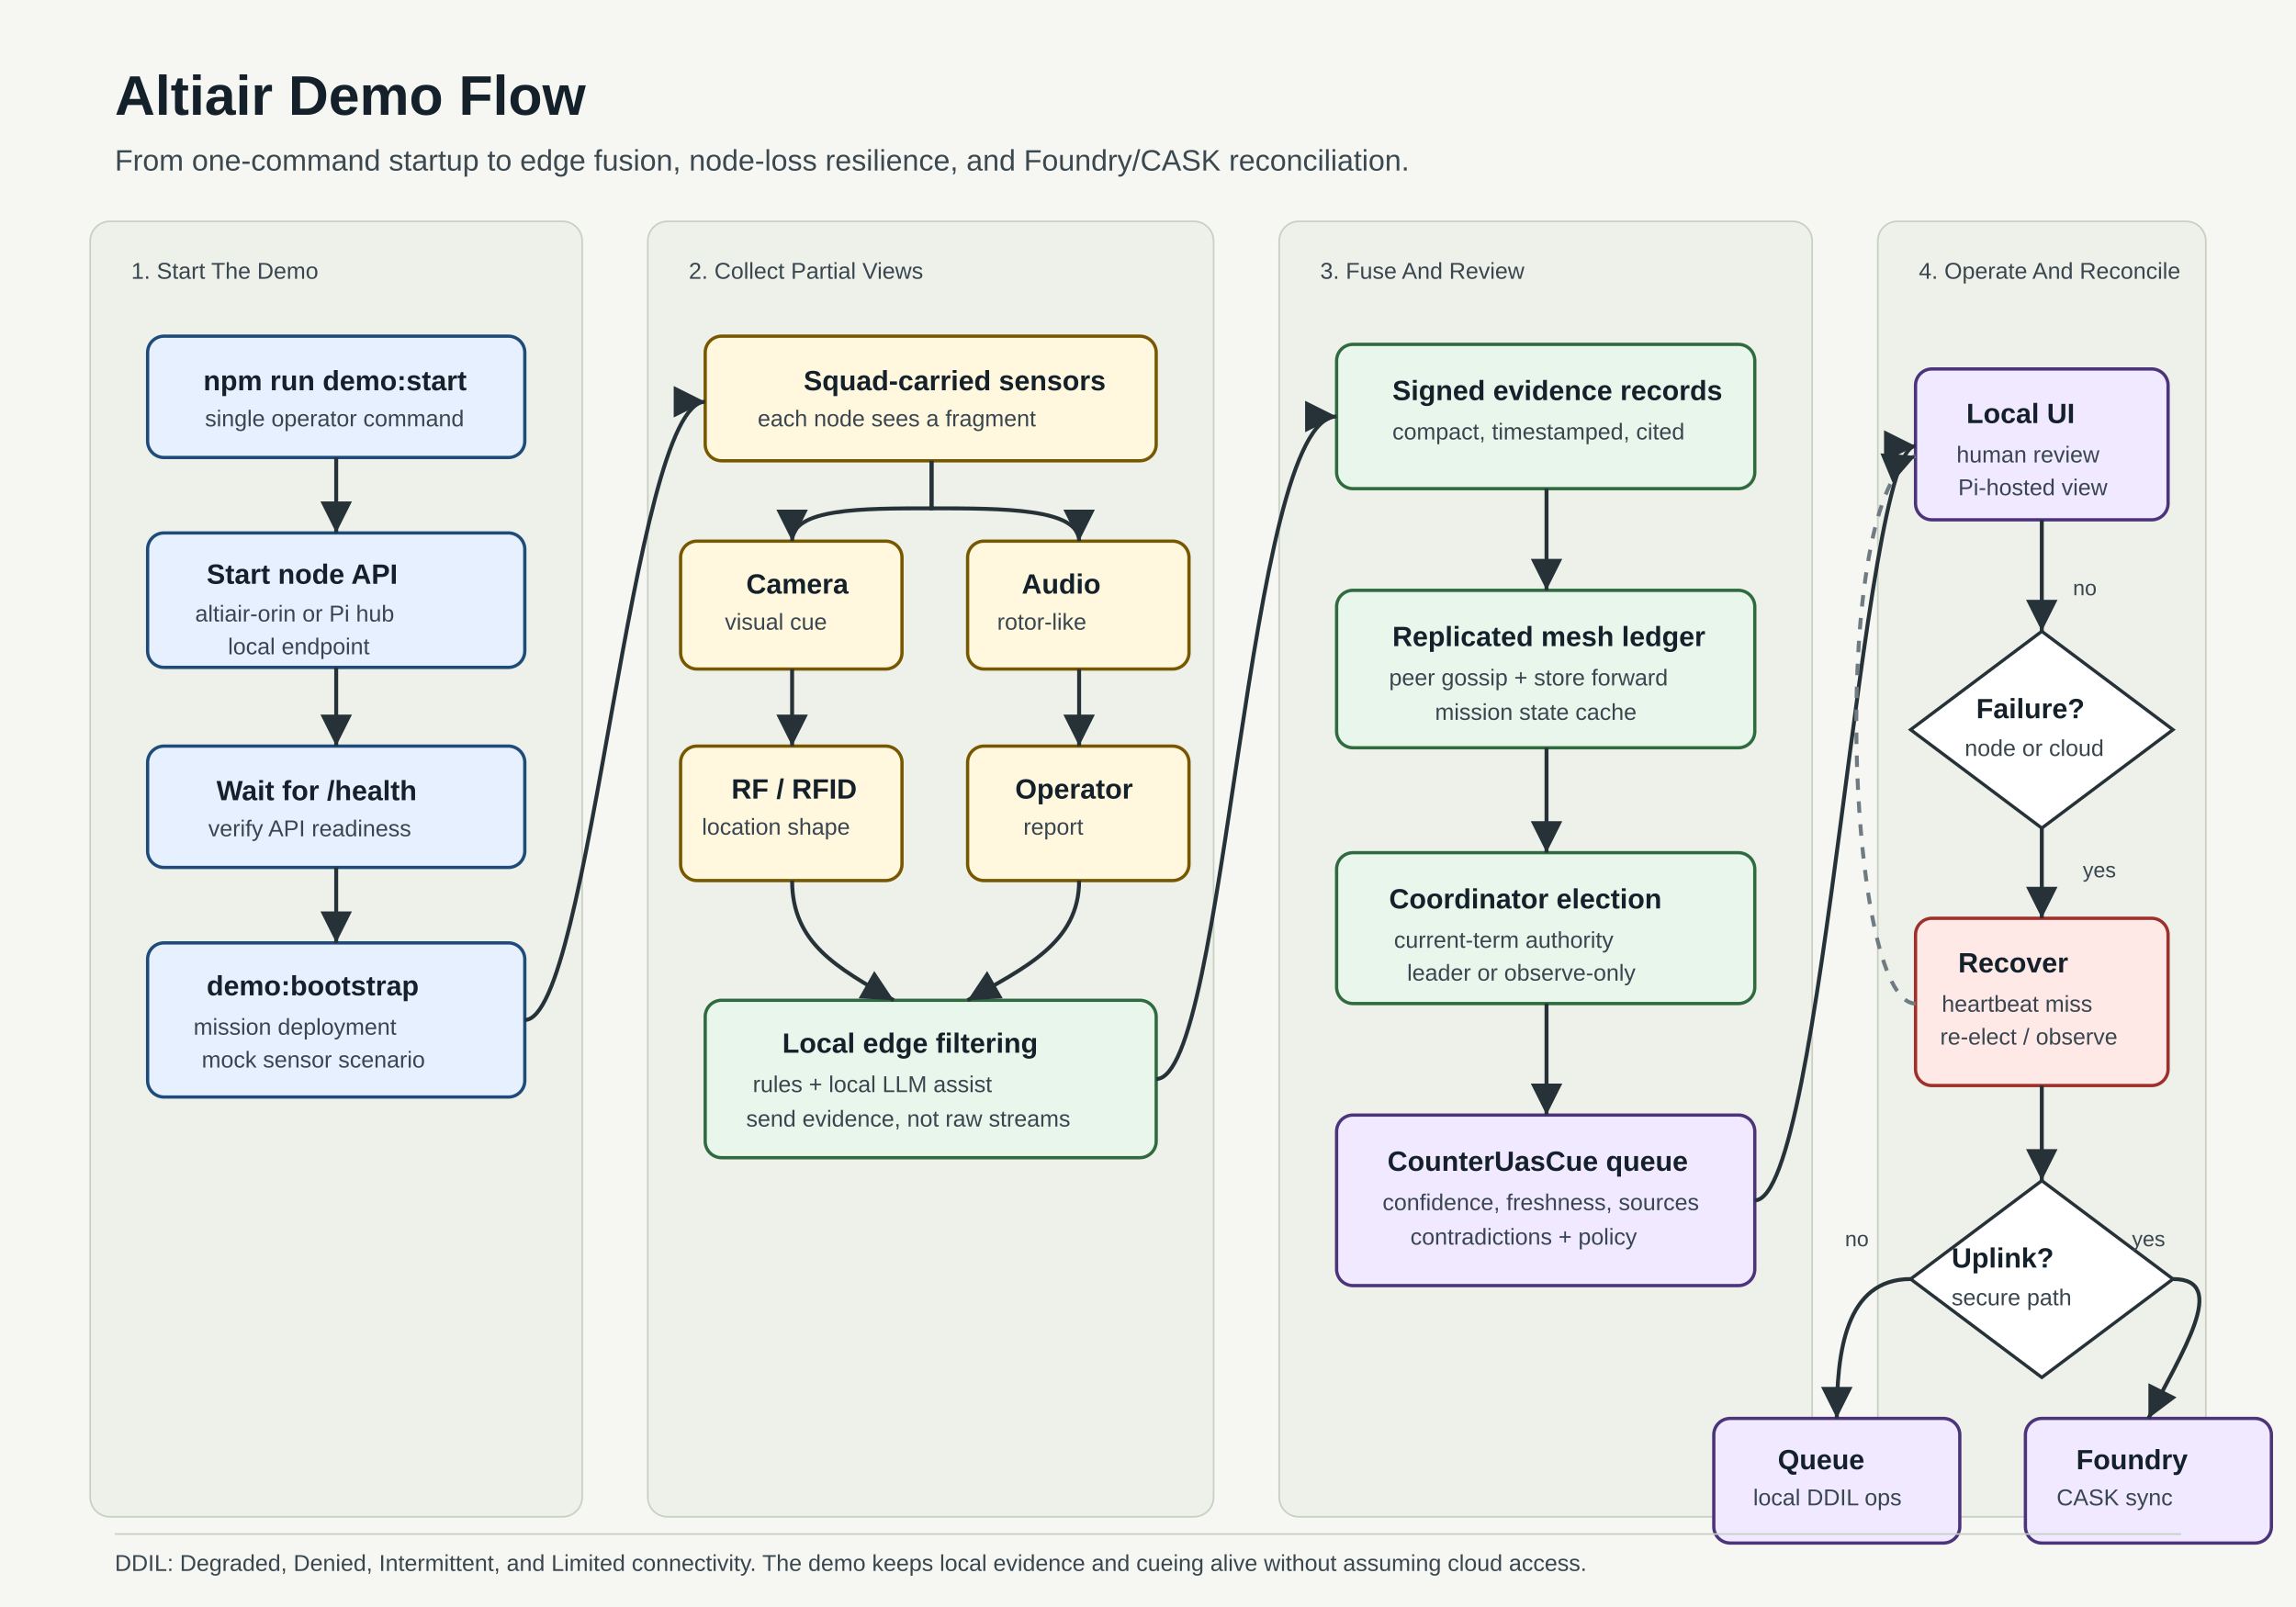
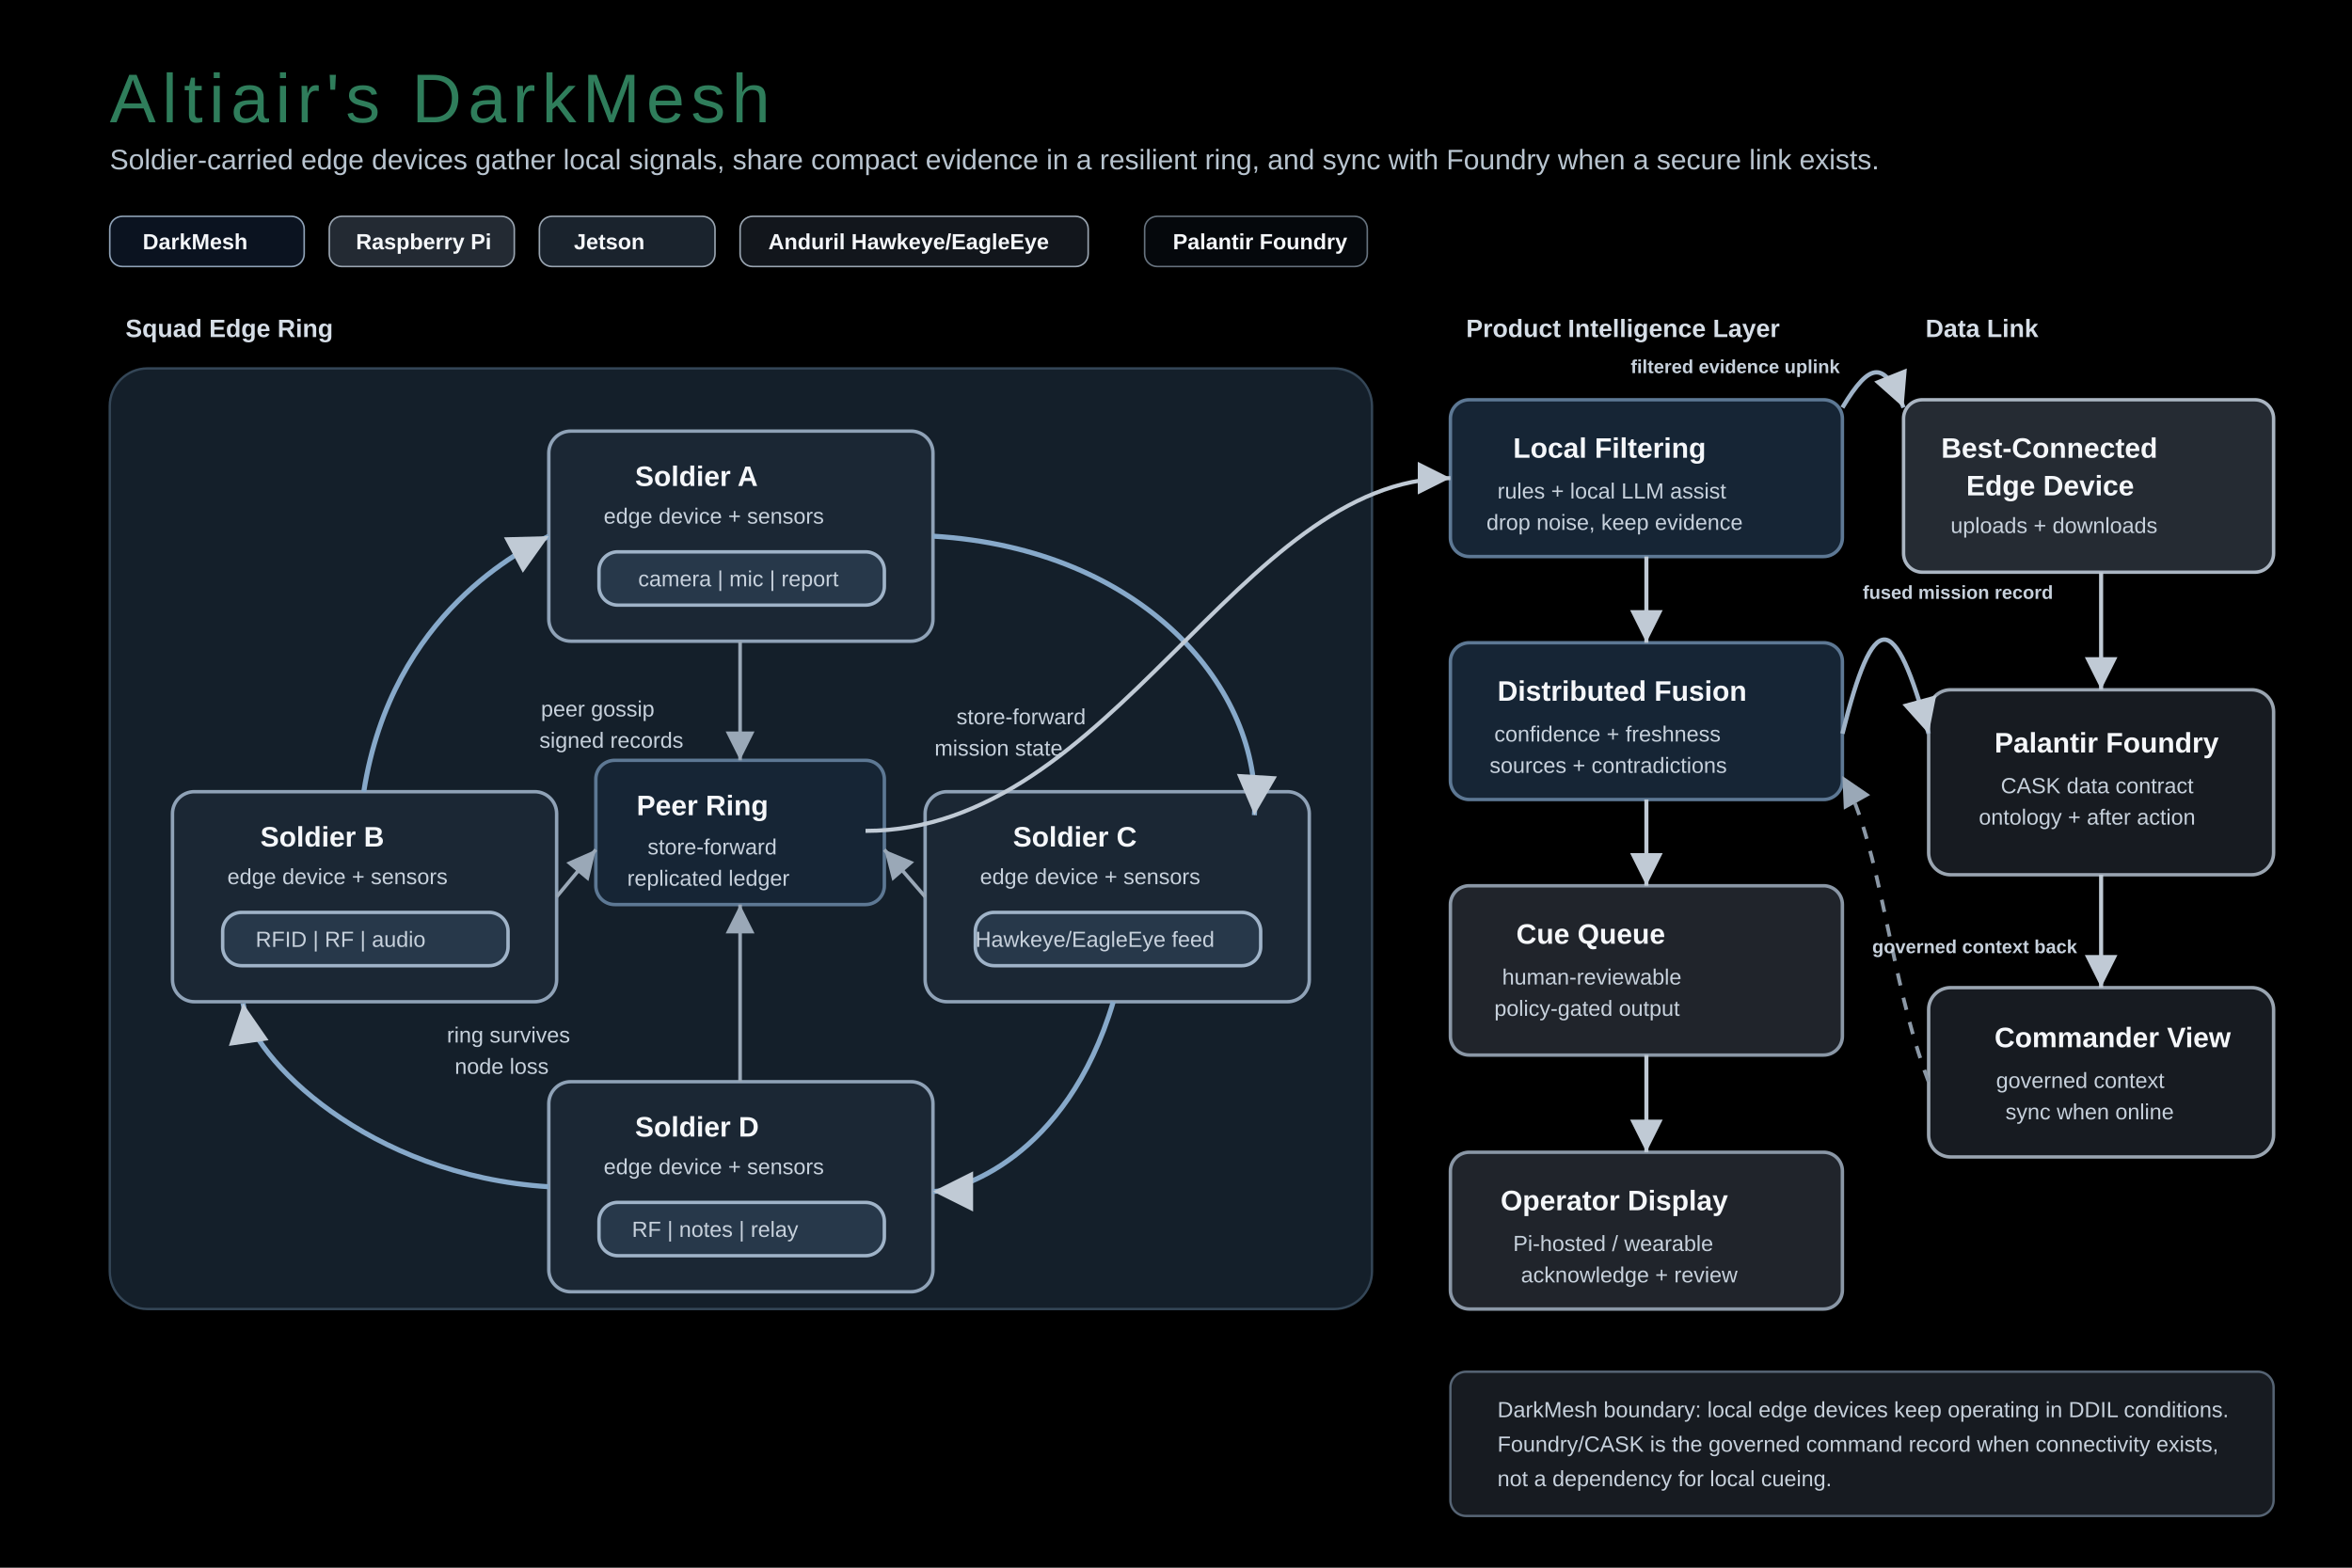
- <svg xmlns="http://www.w3.org/2000/svg" width="1400" height="980" viewBox="0 0 1400 980" role="img" aria-labelledby="title desc">
+ <svg xmlns="http://www.w3.org/2000/svg" width="1500" height="1000" viewBox="0 0 1500 1000" role="img" aria-labelledby="title desc">
  <defs>
    <marker id="arrow" markerWidth="12" markerHeight="12" refX="10" refY="6" orient="auto">
-       <path d="M2,2 L10,6 L2,10 Z" fill="#263238" />
+       <path d="M2,2 L10,6 L2,10 Z" fill="#c0cad5" />
+     </marker>
+     <marker id="softArrow" markerWidth="12" markerHeight="12" refX="10" refY="6" orient="auto">
+       <path d="M2,2 L10,6 L2,10 Z" fill="#9aa8b7" />
    </marker>
    <style>
-       .bg { fill: #f6f7f2; }
-       .title { font: 700 34px Arial, Helvetica, sans-serif; fill: #14212b; }
-       .subtitle { font: 18px Arial, Helvetica, sans-serif; fill: #3b4850; }
-       .box { fill: #ffffff; stroke: #263238; stroke-width: 2; rx: 10; }
-       .cmd { fill: #e7f0ff; stroke: #1f4b7a; stroke-width: 2; rx: 10; }
-       .sensor { fill: #fff7de; stroke: #775800; stroke-width: 2; rx: 10; }
-       .mesh { fill: #e9f6ec; stroke: #2f6b3f; stroke-width: 2; rx: 10; }
-       .review { fill: #f0e9ff; stroke: #4b347a; stroke-width: 2; rx: 10; }
-       .decision { fill: #ffffff; stroke: #263238; stroke-width: 2; }
-       .fail { fill: #ffe9e7; stroke: #9d302a; stroke-width: 2; rx: 10; }
-       .text { font: 700 17px Arial, Helvetica, sans-serif; fill: #14212b; }
-       .small { font: 14px Arial, Helvetica, sans-serif; fill: #39464f; }
-       .label { font: 13px Arial, Helvetica, sans-serif; fill: #39464f; }
-       .line { stroke: #263238; stroke-width: 2.4; fill: none; marker-end: url(#arrow); }
-       .dash { stroke: #6f7a82; stroke-width: 2.4; stroke-dasharray: 7 7; fill: none; marker-end: url(#arrow); }
-       .band { fill: #eef1ea; stroke: #c8cfc3; stroke-width: 1; rx: 12; }
+       .bg { fill: #000000; }
+       .title { font: 400 44px Nasalization, "Arial Rounded MT Bold", "Eurostile Extended", Orbitron, Michroma, Futura, Arial, sans-serif; fill: #2f7d5b; letter-spacing: 4px; }
+       .subtitle { font: 18px Arial, Helvetica, sans-serif; fill: #b8c4cf; }
+       .section { font: 700 16px Arial, Helvetica, sans-serif; fill: #d6dee7; text-transform: uppercase; }
+       .box { fill: #1c2631; stroke: #657383; stroke-width: 2; rx: 12; }
+       .soldier { fill: #1b2734; stroke: #8fa2b7; stroke-width: 2.2; rx: 14; }
+       .device { fill: #27384a; stroke: #9fb3c8; stroke-width: 2.2; rx: 12; }
+       .mesh { fill: #162535; stroke: #5d7894; stroke-width: 2.2; rx: 12; }
+       .review { fill: #20242b; stroke: #8a97a6; stroke-width: 2.2; rx: 12; }
+       .cloud { fill: #171b21; stroke: #9aa5b1; stroke-width: 2.2; rx: 14; }
+       .warn { fill: #252b33; stroke: #aab5c2; stroke-width: 2.2; rx: 12; }
+       .badge { fill: #05080c; stroke: #66727e; stroke-width: 1; rx: 8; }
+       .badgeAlt { fill: #0b1320; stroke: #8fa2b7; stroke-width: 1; rx: 8; }
+       .badgePi { fill: #232a33; stroke: #9aa5b1; stroke-width: 1; rx: 8; }
+       .badgeJetson { fill: #1a232d; stroke: #9aa5b1; stroke-width: 1; rx: 8; }
+       .badgeAnduril { fill: #12161c; stroke: #9aa5b1; stroke-width: 1; rx: 8; }
+       .badgeText { font: 700 14px Arial, Helvetica, sans-serif; fill: #f5f7fa; }
+       .text { font: 700 18px Arial, Helvetica, sans-serif; fill: #f5f7fa; }
+       .small { font: 14px Arial, Helvetica, sans-serif; fill: #c7d1dc; }
+       .tiny { font: 12px Arial, Helvetica, sans-serif; fill: #aeb9c5; }
+       .linkLabel { font: 700 12px Arial, Helvetica, sans-serif; fill: #c7d1dc; }
+       .line { stroke: #c0cad5; stroke-width: 2.6; fill: none; marker-end: url(#arrow); }
+       .greenLine { stroke: #9fb3c8; stroke-width: 2.8; fill: none; marker-end: url(#arrow); }
+       .greenDash { stroke: #8b98a6; stroke-width: 2.4; stroke-dasharray: 8 8; fill: none; marker-end: url(#softArrow); }
+       .ring { stroke: #87a9ca; stroke-width: 3.2; fill: none; marker-end: url(#arrow); }
+       .soft { stroke: #9aa8b7; stroke-width: 2.3; fill: none; marker-end: url(#softArrow); }
+       .dash { stroke: #8b98a6; stroke-width: 2.4; stroke-dasharray: 8 8; fill: none; marker-end: url(#softArrow); }
+       .ringArea { fill: #141f2a; stroke: #344657; stroke-width: 1.5; rx: 24; }
+       .legend { fill: #171b21; stroke: #566474; stroke-width: 1.5; rx: 10; }
    </style>
  </defs>
-   <rect class="bg" width="1400" height="980" />
-   <text x="70" y="70" class="title">Altiair Demo Flow</text>
-   <text x="70" y="104" class="subtitle">From one-command startup to edge fusion, node-loss resilience, and Foundry/CASK reconciliation.</text>
-   <rect x="55" y="135" width="300" height="790" class="band" />
-   <text x="80" y="170" class="small">1. Start The Demo</text>
-   <rect x="90" y="205" width="230" height="74" class="cmd" />
-   <text x="124" y="238" class="text">npm run demo:start</text>
-   <text x="125" y="260" class="small">single operator command</text>
-   <rect x="90" y="325" width="230" height="82" class="cmd" />
-   <text x="126" y="356" class="text">Start node API</text>
-   <text x="119" y="379" class="small">altiair-orin or Pi hub</text>
-   <text x="139" y="399" class="small">local endpoint</text>
-   <rect x="90" y="455" width="230" height="74" class="cmd" />
-   <text x="132" y="488" class="text">Wait for /health</text>
-   <text x="127" y="510" class="small">verify API readiness</text>
-   <rect x="90" y="575" width="230" height="94" class="cmd" />
-   <text x="126" y="607" class="text">demo:bootstrap</text>
-   <text x="118" y="631" class="small">mission deployment</text>
-   <text x="123" y="651" class="small">mock sensor scenario</text>
-   <path d="M205 279 L205 325" class="line" />
-   <path d="M205 407 L205 455" class="line" />
-   <path d="M205 529 L205 575" class="line" />
-   <rect x="395" y="135" width="345" height="790" class="band" />
-   <text x="420" y="170" class="small">2. Collect Partial Views</text>
-   <rect x="430" y="205" width="275" height="76" class="sensor" />
-   <text x="490" y="238" class="text">Squad-carried sensors</text>
-   <text x="462" y="260" class="small">each node sees a fragment</text>
-   <rect x="415" y="330" width="135" height="78" class="sensor" />
-   <text x="455" y="362" class="text">Camera</text>
-   <text x="442" y="384" class="small">visual cue</text>
-   <rect x="590" y="330" width="135" height="78" class="sensor" />
-   <text x="623" y="362" class="text">Audio</text>
-   <text x="608" y="384" class="small">rotor-like</text>
-   <rect x="415" y="455" width="135" height="82" class="sensor" />
-   <text x="446" y="487" class="text">RF / RFID</text>
-   <text x="428" y="509" class="small">location shape</text>
-   <rect x="590" y="455" width="135" height="82" class="sensor" />
-   <text x="619" y="487" class="text">Operator</text>
-   <text x="624" y="509" class="small">report</text>
-   <rect x="430" y="610" width="275" height="96" class="mesh" />
-   <text x="477" y="642" class="text">Local edge filtering</text>
-   <text x="459" y="666" class="small">rules + local LLM assist</text>
-   <text x="455" y="687" class="small">send evidence, not raw streams</text>
-   <path d="M320 622 C360 622 385 245 430 245" class="line" />
-   <path d="M568 281 L568 310 C525 310 483 310 483 330" class="line" />
-   <path d="M568 281 L568 310 C612 310 658 310 658 330" class="line" />
-   <path d="M483 408 L483 455" class="line" />
-   <path d="M658 408 L658 455" class="line" />
-   <path d="M483 537 C483 575 510 590 545 610" class="line" />
-   <path d="M658 537 C658 575 625 590 590 610" class="line" />
-   <rect x="780" y="135" width="325" height="790" class="band" />
-   <text x="805" y="170" class="small">3. Fuse And Review</text>
-   <rect x="815" y="210" width="255" height="88" class="mesh" />
-   <text x="849" y="244" class="text">Signed evidence records</text>
-   <text x="849" y="268" class="small">compact, timestamped, cited</text>
-   <rect x="815" y="360" width="255" height="96" class="mesh" />
-   <text x="849" y="394" class="text">Replicated mesh ledger</text>
-   <text x="847" y="418" class="small">peer gossip + store forward</text>
-   <text x="875" y="439" class="small">mission state cache</text>
-   <rect x="815" y="520" width="255" height="92" class="mesh" />
-   <text x="847" y="554" class="text">Coordinator election</text>
-   <text x="850" y="578" class="small">current-term authority</text>
-   <text x="858" y="598" class="small">leader or observe-only</text>
-   <rect x="815" y="680" width="255" height="104" class="review" />
-   <text x="846" y="714" class="text">CounterUasCue queue</text>
-   <text x="843" y="738" class="small">confidence, freshness, sources</text>
-   <text x="860" y="759" class="small">contradictions + policy</text>
-   <path d="M705 658 C748 658 760 254 815 254" class="line" />
-   <path d="M943 298 L943 360" class="line" />
-   <path d="M943 456 L943 520" class="line" />
-   <path d="M943 612 L943 680" class="line" />
-   <rect x="1145" y="135" width="200" height="790" class="band" />
-   <text x="1170" y="170" class="small">4. Operate And Reconcile</text>
-   <rect x="1168" y="225" width="154" height="92" class="review" />
-   <text x="1199" y="258" class="text">Local UI</text>
-   <text x="1193" y="282" class="small">human review</text>
-   <text x="1194" y="302" class="small">Pi-hosted view</text>
-   <polygon points="1245,385 1325,445 1245,505 1165,445" class="decision" />
-   <text x="1205" y="438" class="text">Failure?</text>
-   <text x="1198" y="461" class="small">node or cloud</text>
-   <rect x="1168" y="560" width="154" height="102" class="fail" />
-   <text x="1194" y="593" class="text">Recover</text>
-   <text x="1184" y="617" class="small">heartbeat miss</text>
-   <text x="1183" y="637" class="small">re-elect / observe</text>
-   <polygon points="1245,720 1325,780 1245,840 1165,780" class="decision" />
-   <text x="1190" y="773" class="text">Uplink?</text>
-   <text x="1190" y="796" class="small">secure path</text>
-   <rect x="1045" y="865" width="150" height="76" class="review" />
-   <text x="1084" y="896" class="text">Queue</text>
-   <text x="1069" y="918" class="small">local DDIL ops</text>
-   <rect x="1235" y="865" width="150" height="76" class="review" />
-   <text x="1266" y="896" class="text">Foundry</text>
-   <text x="1254" y="918" class="small">CASK sync</text>
-   <path d="M1070 732 C1112 732 1135 272 1168 272" class="line" />
-   <path d="M1245 317 L1245 385" class="line" />
-   <path d="M1245 505 L1245 560" class="line" />
-   <path d="M1245 662 L1245 720" class="line" />
-   <path d="M1165 780 C1125 780 1120 825 1120 865" class="line" />
-   <path d="M1325 780 C1360 780 1330 825 1310 865" class="line" />
-   <path d="M1168 612 C1125 612 1115 300 1168 278" class="dash" />
-   <text x="1270" y="535" class="label">yes</text>
-   <text x="1300" y="760" class="label">yes</text>
-   <text x="1125" y="760" class="label">no</text>
-   <text x="1264" y="363" class="label">no</text>
-   <rect x="70" y="935" width="1260" height="1" fill="#c8cfc3" />
-   <text x="70" y="958" class="small">DDIL: Degraded, Denied, Intermittent, and Limited connectivity. The demo keeps local evidence and cueing alive without assuming cloud access.</text>
+   <rect class="bg" width="1500" height="1000" />
+   <text x="70" y="78" class="title">Altiair's DarkMesh</text>
+   <text x="70" y="108" class="subtitle">Soldier-carried edge devices gather local signals, share compact evidence in a resilient ring, and sync with Foundry when a secure link exists.</text>
+   <rect x="70" y="138" width="124" height="32" class="badgeAlt" />
+   <text x="91" y="159" class="badgeText">DarkMesh</text>
+   <rect x="210" y="138" width="118" height="32" class="badgePi" />
+   <text x="227" y="159" class="badgeText">Raspberry Pi</text>
+   <rect x="344" y="138" width="112" height="32" class="badgeJetson" />
+   <text x="366" y="159" class="badgeText">Jetson</text>
+   <rect x="472" y="138" width="222" height="32" class="badgeAnduril" />
+   <text x="490" y="159" class="badgeText">Anduril Hawkeye/EagleEye</text>
+   <rect x="730" y="138" width="142" height="32" class="badge" />
+   <text x="748" y="159" class="badgeText">Palantir Foundry</text>
+   <text x="80" y="215" class="section">Squad Edge Ring</text>
+   <rect x="70" y="235" width="805" height="600" class="ringArea" />
+   <rect x="350" y="275" width="245" height="134" class="soldier" />
+   <text x="405" y="310" class="text">Soldier A</text>
+   <text x="385" y="334" class="small">edge device + sensors</text>
+   <rect x="382" y="352" width="182" height="34" class="device" />
+   <text x="407" y="374" class="small">camera | mic | report</text>
+   <rect x="110" y="505" width="245" height="134" class="soldier" />
+   <text x="166" y="540" class="text">Soldier B</text>
+   <text x="145" y="564" class="small">edge device + sensors</text>
+   <rect x="142" y="582" width="182" height="34" class="device" />
+   <text x="163" y="604" class="small">RFID | RF | audio</text>
+   <rect x="590" y="505" width="245" height="134" class="soldier" />
+   <text x="646" y="540" class="text">Soldier C</text>
+   <text x="625" y="564" class="small">edge device + sensors</text>
+   <rect x="622" y="582" width="182" height="34" class="device" />
+   <text x="622" y="604" class="small">Hawkeye/EagleEye feed</text>
+   <rect x="350" y="690" width="245" height="134" class="soldier" />
+   <text x="405" y="725" class="text">Soldier D</text>
+   <text x="385" y="749" class="small">edge device + sensors</text>
+   <rect x="382" y="767" width="182" height="34" class="device" />
+   <text x="403" y="789" class="small">RF | notes | relay</text>
+   <path d="M595 342 C730 350 805 440 800 520" class="ring" />
+   <path d="M710 639 C680 740 610 760 595 760" class="ring" />
+   <path d="M350 757 C235 750 160 675 155 640" class="ring" />
+   <path d="M232 505 C250 390 335 350 350 342" class="ring" />
+   <text x="345" y="457" class="small">peer gossip</text>
+   <text x="344" y="477" class="small">signed records</text>
+   <text x="610" y="462" class="small">store-forward</text>
+   <text x="596" y="482" class="small">mission state</text>
+   <text x="285" y="665" class="small">ring survives</text>
+   <text x="290" y="685" class="small">node loss</text>
+   <rect x="380" y="485" width="184" height="92" class="mesh" />
+   <text x="406" y="520" class="text">Peer Ring</text>
+   <text x="413" y="545" class="small">store-forward</text>
+   <text x="400" y="565" class="small">replicated ledger</text>
+   <path d="M472 409 L472 485" class="soft" />
+   <path d="M355 572 L380 542" class="soft" />
+   <path d="M590 572 L564 542" class="soft" />
+   <path d="M472 690 L472 577" class="soft" />
+   <text x="935" y="215" class="section">Product Intelligence Layer</text>
+   <rect x="925" y="255" width="250" height="100" class="mesh" />
+   <text x="965" y="292" class="text">Local Filtering</text>
+   <text x="955" y="318" class="small">rules + local LLM assist</text>
+   <text x="948" y="338" class="small">drop noise, keep evidence</text>
+   <rect x="925" y="410" width="250" height="100" class="mesh" />
+   <text x="955" y="447" class="text">Distributed Fusion</text>
+   <text x="953" y="473" class="small">confidence + freshness</text>
+   <text x="950" y="493" class="small">sources + contradictions</text>
+   <rect x="925" y="565" width="250" height="108" class="review" />
+   <text x="967" y="602" class="text">Cue Queue</text>
+   <text x="958" y="628" class="small">human-reviewable</text>
+   <text x="953" y="648" class="small">policy-gated output</text>
+   <rect x="925" y="735" width="250" height="100" class="review" />
+   <text x="957" y="772" class="text">Operator Display</text>
+   <text x="965" y="798" class="small">Pi-hosted / wearable</text>
+   <text x="970" y="818" class="small">acknowledge + review</text>
+   <path d="M552 530 C710 530 790 305 925 305" class="line" />
+   <path d="M1050 355 L1050 410" class="line" />
+   <path d="M1050 510 L1050 565" class="line" />
+   <path d="M1050 673 L1050 735" class="line" />
+   <text x="1228" y="215" class="section">Data Link</text>
+   <rect x="1214" y="255" width="236" height="110" class="warn" />
+   <text x="1238" y="292" class="text">Best-Connected</text>
+   <text x="1254" y="316" class="text">Edge Device</text>
+   <text x="1244" y="340" class="small">uploads + downloads</text>
+   <rect x="1230" y="440" width="220" height="118" class="cloud" />
+   <text x="1272" y="480" class="text">Palantir Foundry</text>
+   <text x="1276" y="506" class="small">CASK data contract</text>
+   <text x="1262" y="526" class="small">ontology + after action</text>
+   <rect x="1230" y="630" width="220" height="108" class="cloud" />
+   <text x="1272" y="668" class="text">Commander View</text>
+   <text x="1273" y="694" class="small">governed context</text>
+   <text x="1279" y="714" class="small">sync when online</text>
+   <path d="M1175 260 C1193 230 1202 230 1214 260" class="greenLine" />
+   <text x="1040" y="238" class="linkLabel">filtered evidence uplink</text>
+   <path d="M1175 468 C1195 388 1208 388 1230 468" class="greenLine" />
+   <text x="1188" y="382" class="linkLabel">fused mission record</text>
+   <path d="M1340 365 L1340 440" class="line" />
+   <path d="M1340 558 L1340 630" class="line" />
+   <path d="M1230 690 C1205 625 1200 540 1175 495" class="greenDash" />
+   <text x="1194" y="608" class="linkLabel">governed context back</text>
+   <rect x="925" y="875" width="525" height="92" class="legend" />
+   <text x="955" y="904" class="small">DarkMesh boundary: local edge devices keep operating in DDIL conditions.</text>
+   <text x="955" y="926" class="small">Foundry/CASK is the governed command record when connectivity exists,</text>
+   <text x="955" y="948" class="small">not a dependency for local cueing.</text>
</svg>
